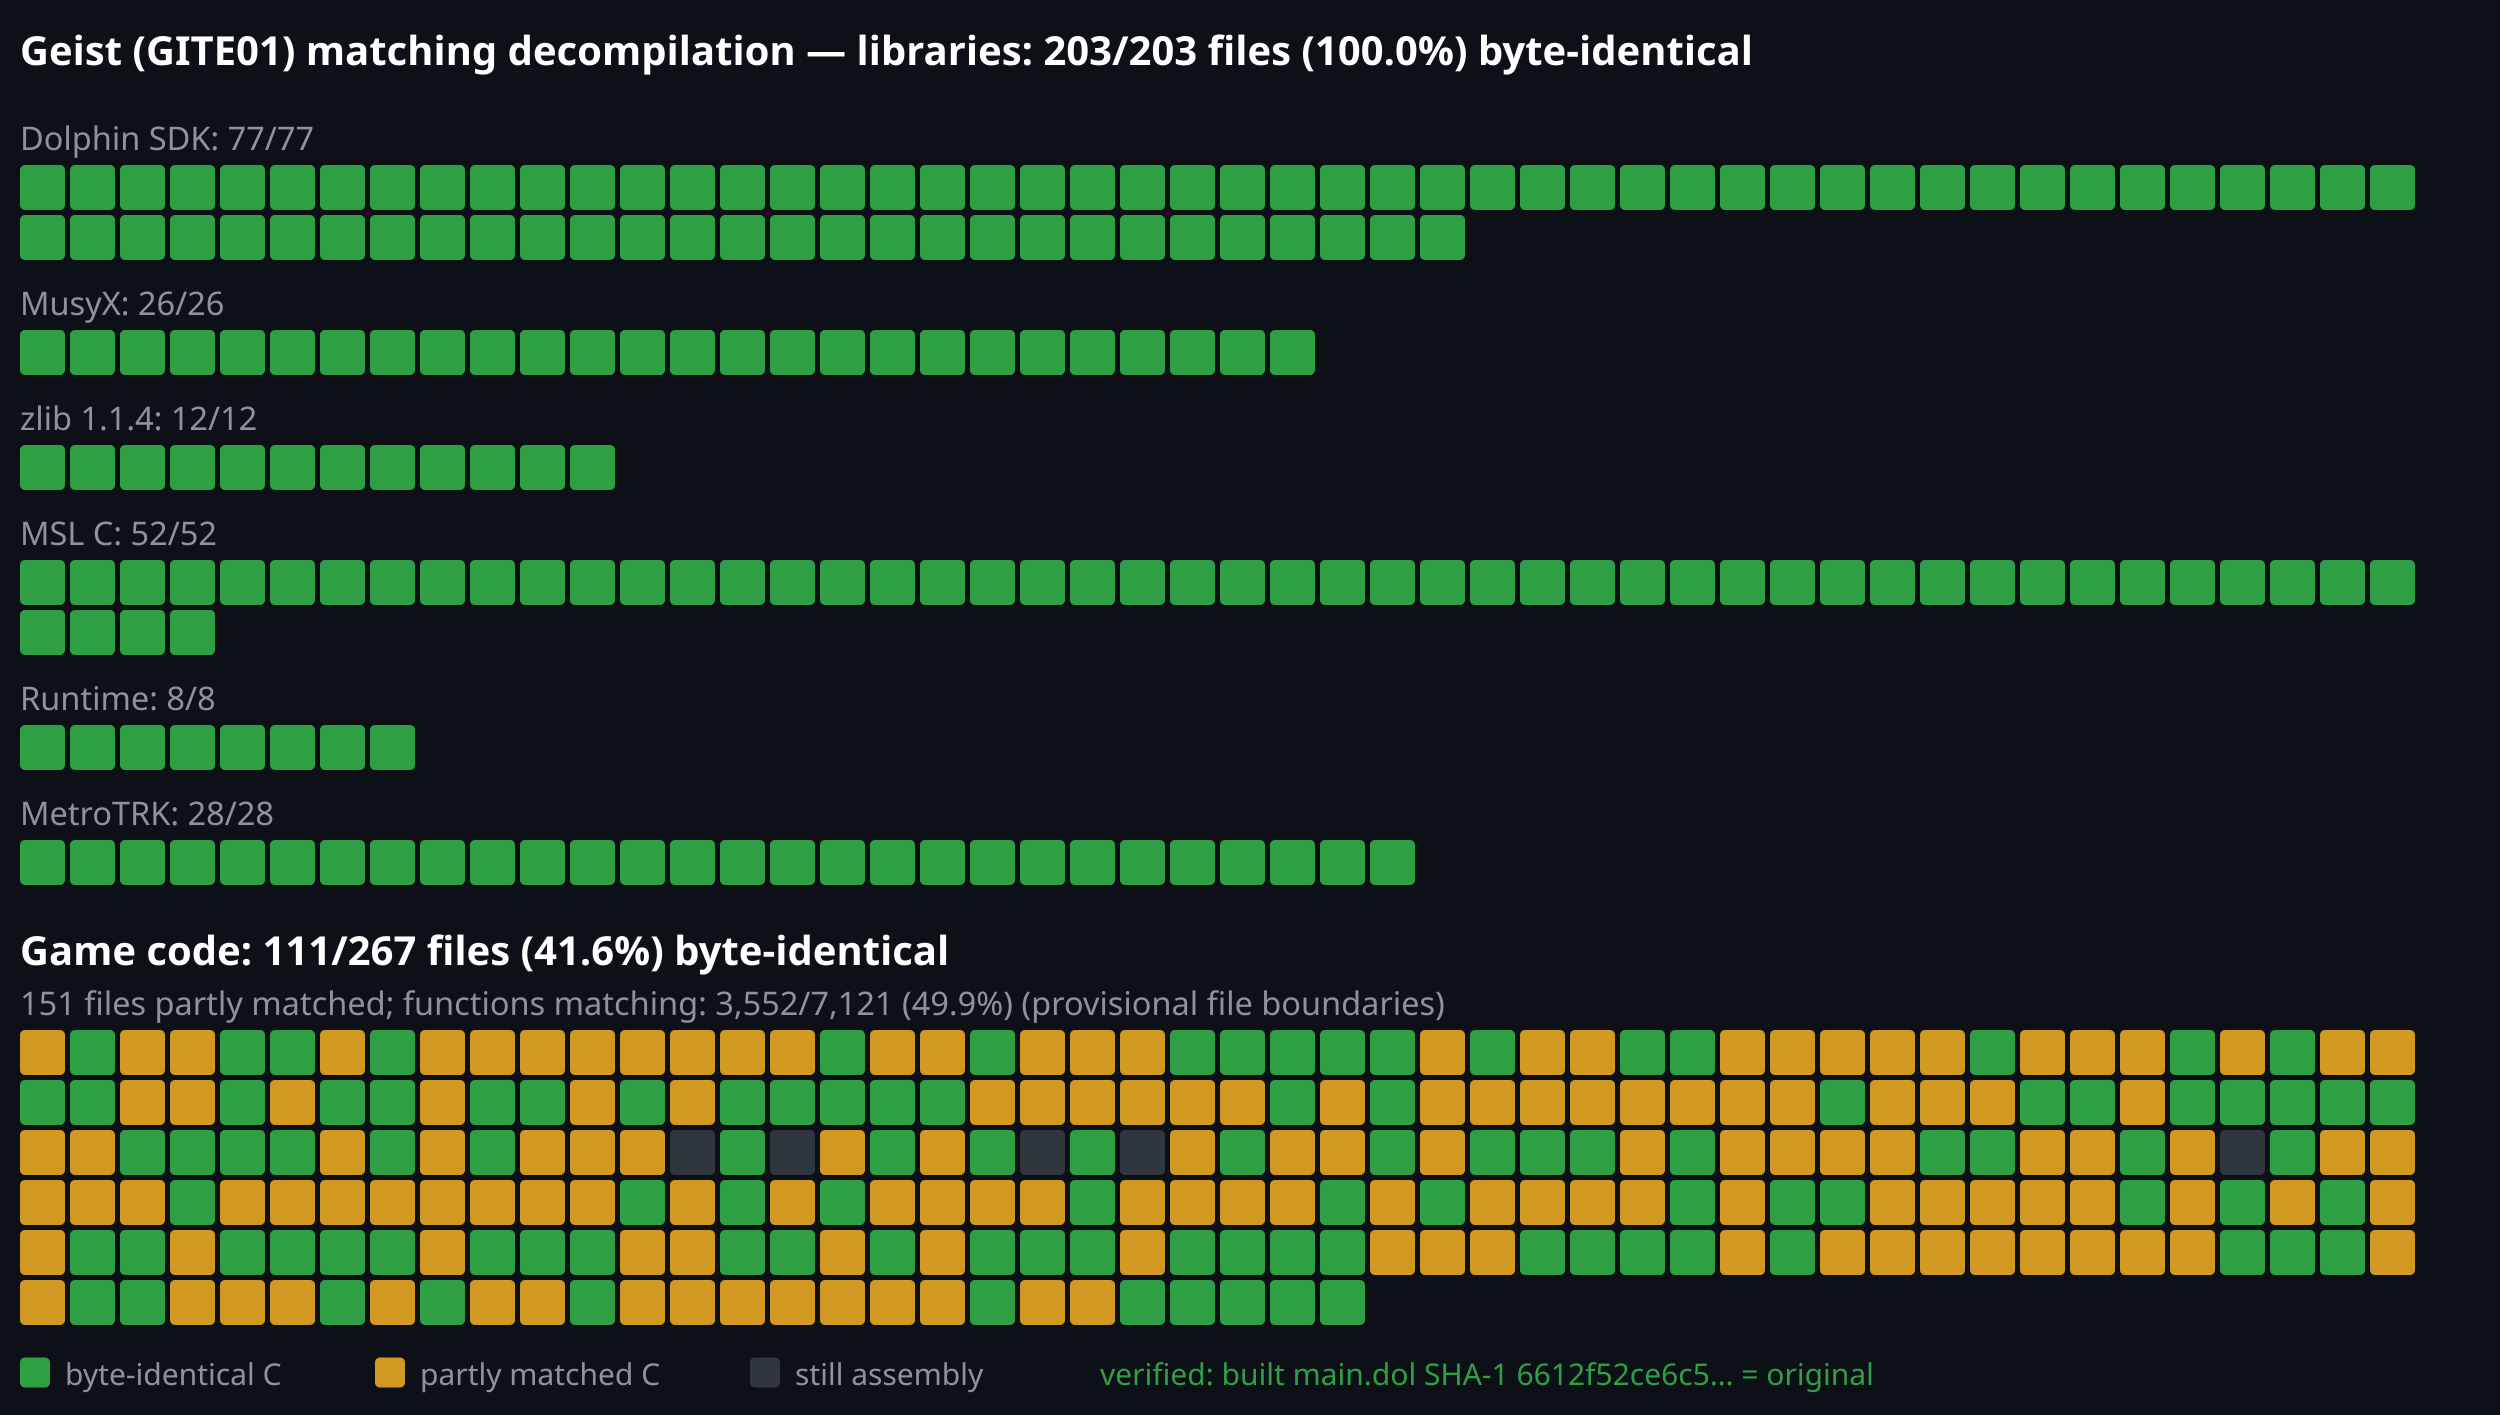
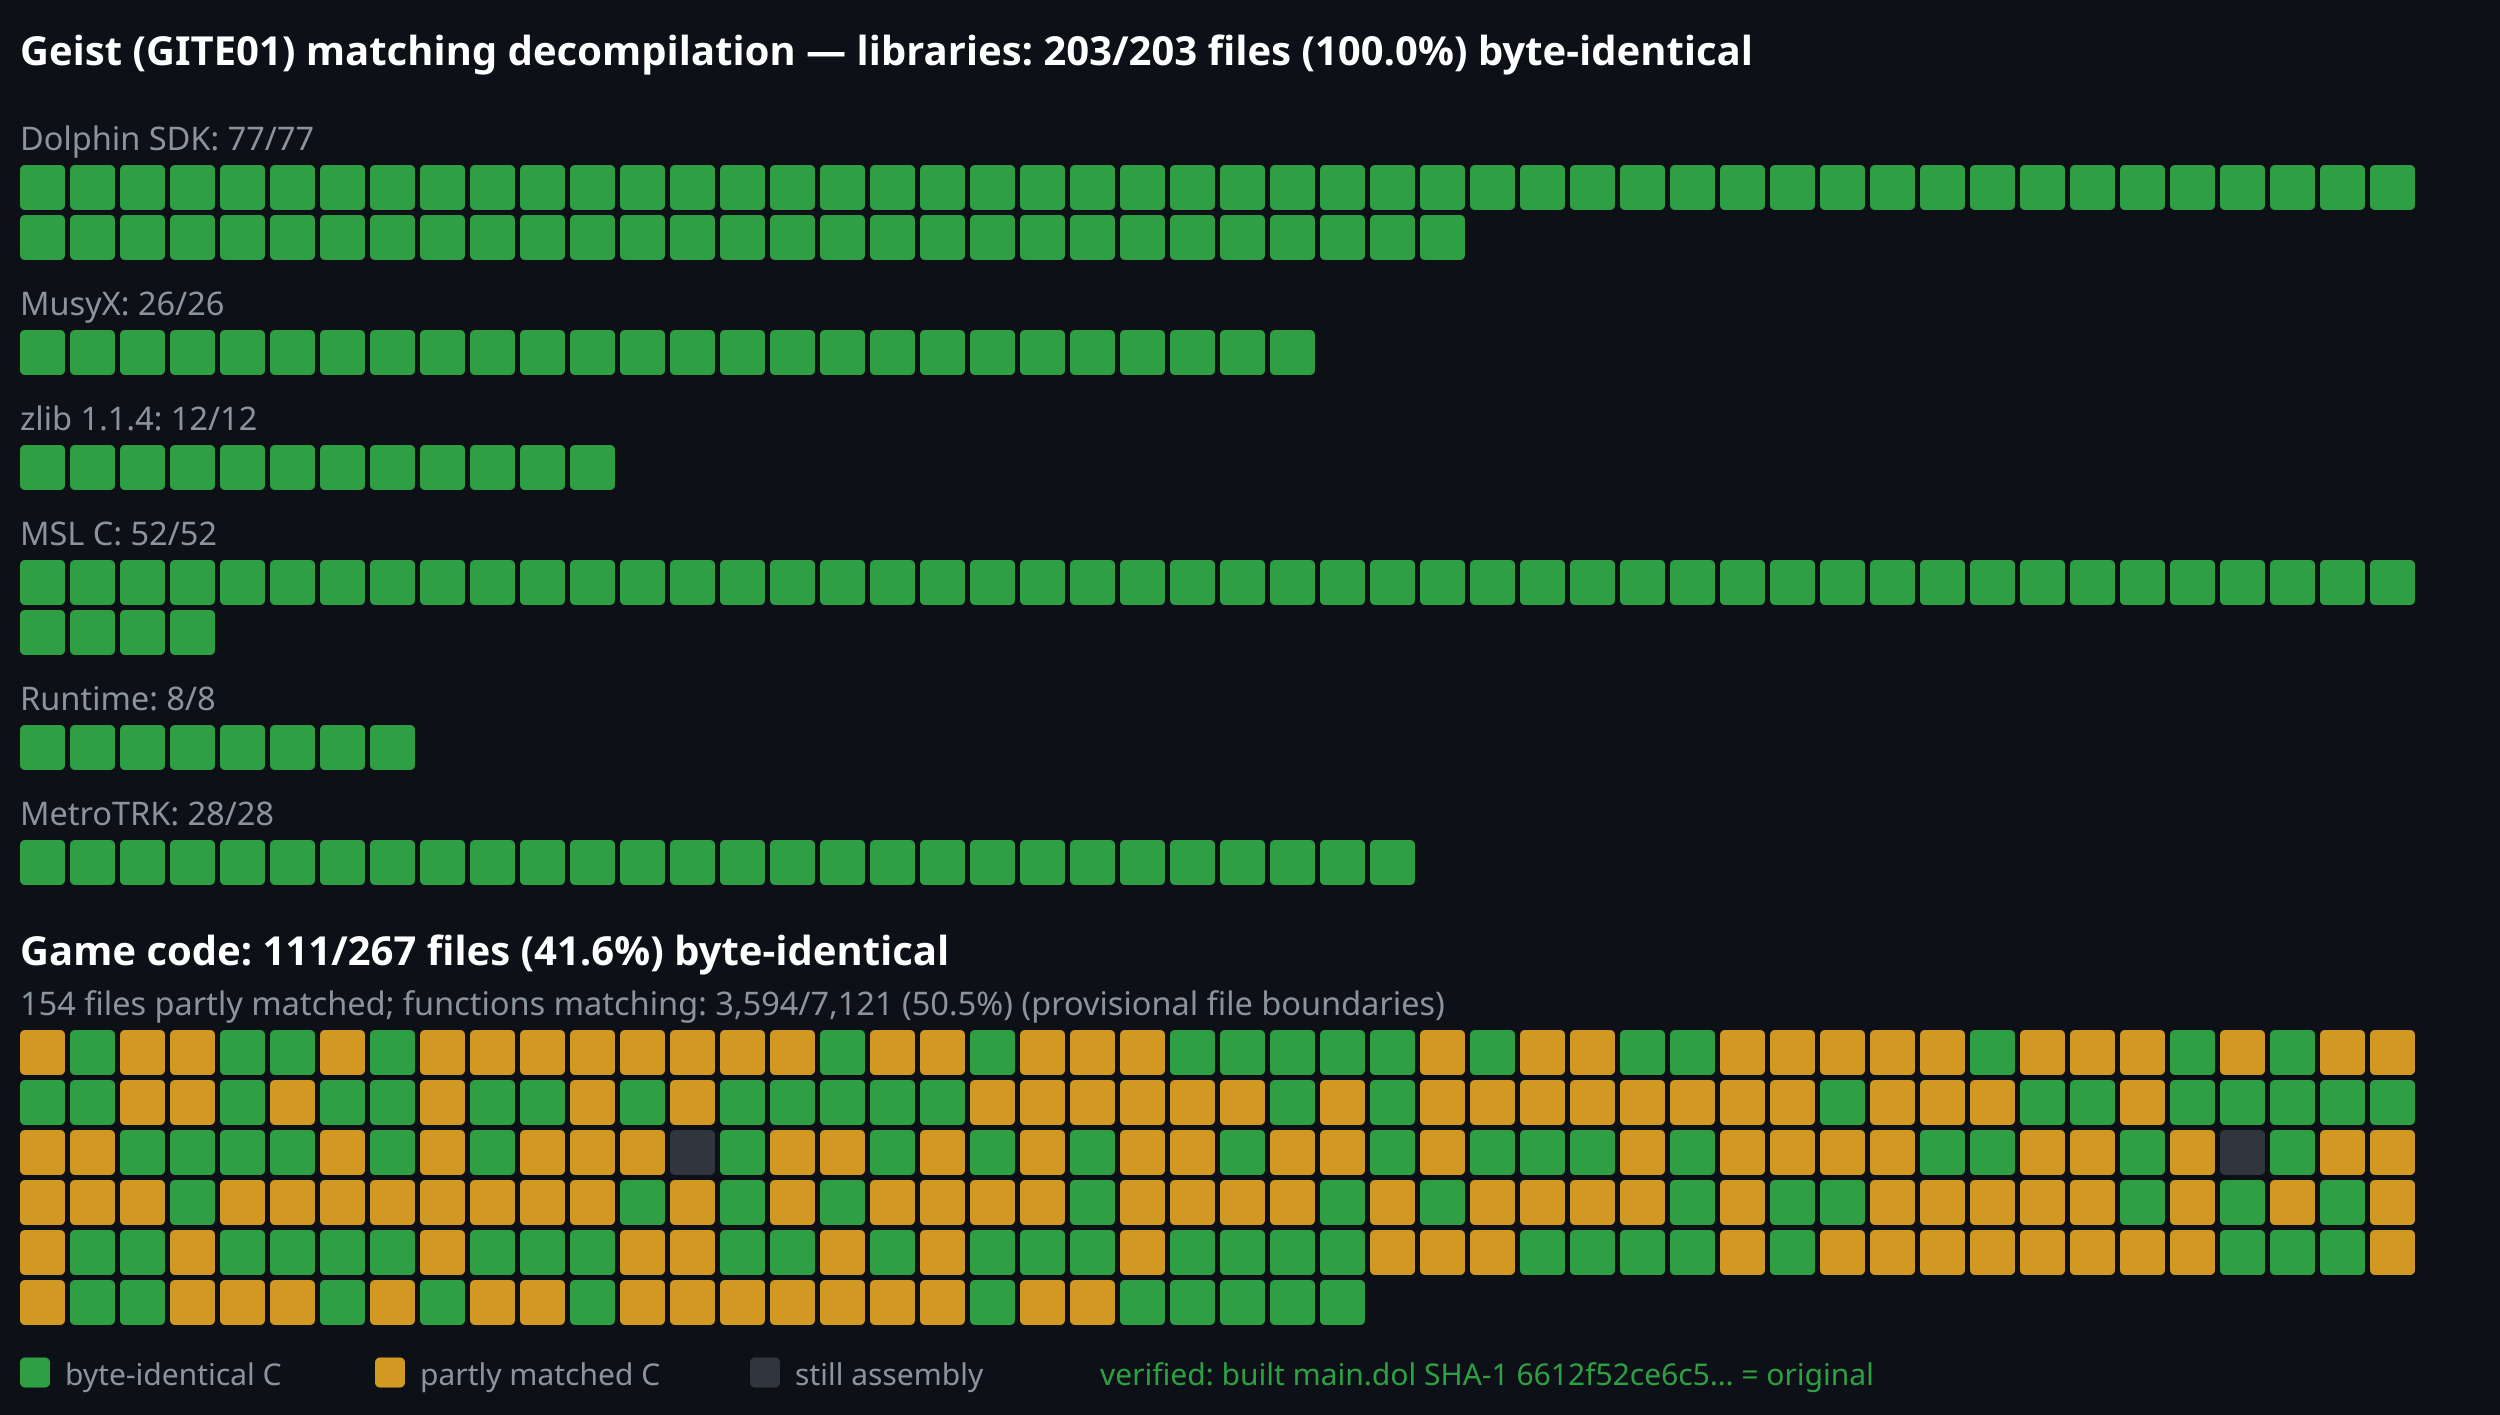
<svg xmlns="http://www.w3.org/2000/svg" viewBox="0 0 1000 566" width="1000" height="566">
  <rect width="1000" height="566" fill="#0d1117" />
  <text x="8" y="26" font-family="sans-serif" font-size="16" font-weight="bold" fill="#ffffff">Geist (GITE01) matching decompilation — libraries: 203/203 files (100.0%) byte-identical</text>
  <text x="8" y="60" font-family="sans-serif" font-size="13" font-weight="normal" fill="#8b949e">Dolphin SDK: 77/77</text>
  <rect x="8" y="66" width="18" height="18" rx="2" fill="#2ea043" />
  <rect x="28" y="66" width="18" height="18" rx="2" fill="#2ea043" />
  <rect x="48" y="66" width="18" height="18" rx="2" fill="#2ea043" />
  <rect x="68" y="66" width="18" height="18" rx="2" fill="#2ea043" />
  <rect x="88" y="66" width="18" height="18" rx="2" fill="#2ea043" />
  <rect x="108" y="66" width="18" height="18" rx="2" fill="#2ea043" />
  <rect x="128" y="66" width="18" height="18" rx="2" fill="#2ea043" />
  <rect x="148" y="66" width="18" height="18" rx="2" fill="#2ea043" />
  <rect x="168" y="66" width="18" height="18" rx="2" fill="#2ea043" />
  <rect x="188" y="66" width="18" height="18" rx="2" fill="#2ea043" />
  <rect x="208" y="66" width="18" height="18" rx="2" fill="#2ea043" />
  <rect x="228" y="66" width="18" height="18" rx="2" fill="#2ea043" />
  <rect x="248" y="66" width="18" height="18" rx="2" fill="#2ea043" />
  <rect x="268" y="66" width="18" height="18" rx="2" fill="#2ea043" />
  <rect x="288" y="66" width="18" height="18" rx="2" fill="#2ea043" />
  <rect x="308" y="66" width="18" height="18" rx="2" fill="#2ea043" />
  <rect x="328" y="66" width="18" height="18" rx="2" fill="#2ea043" />
  <rect x="348" y="66" width="18" height="18" rx="2" fill="#2ea043" />
  <rect x="368" y="66" width="18" height="18" rx="2" fill="#2ea043" />
  <rect x="388" y="66" width="18" height="18" rx="2" fill="#2ea043" />
  <rect x="408" y="66" width="18" height="18" rx="2" fill="#2ea043" />
  <rect x="428" y="66" width="18" height="18" rx="2" fill="#2ea043" />
  <rect x="448" y="66" width="18" height="18" rx="2" fill="#2ea043" />
  <rect x="468" y="66" width="18" height="18" rx="2" fill="#2ea043" />
  <rect x="488" y="66" width="18" height="18" rx="2" fill="#2ea043" />
  <rect x="508" y="66" width="18" height="18" rx="2" fill="#2ea043" />
  <rect x="528" y="66" width="18" height="18" rx="2" fill="#2ea043" />
  <rect x="548" y="66" width="18" height="18" rx="2" fill="#2ea043" />
  <rect x="568" y="66" width="18" height="18" rx="2" fill="#2ea043" />
  <rect x="588" y="66" width="18" height="18" rx="2" fill="#2ea043" />
  <rect x="608" y="66" width="18" height="18" rx="2" fill="#2ea043" />
  <rect x="628" y="66" width="18" height="18" rx="2" fill="#2ea043" />
  <rect x="648" y="66" width="18" height="18" rx="2" fill="#2ea043" />
  <rect x="668" y="66" width="18" height="18" rx="2" fill="#2ea043" />
  <rect x="688" y="66" width="18" height="18" rx="2" fill="#2ea043" />
  <rect x="708" y="66" width="18" height="18" rx="2" fill="#2ea043" />
  <rect x="728" y="66" width="18" height="18" rx="2" fill="#2ea043" />
  <rect x="748" y="66" width="18" height="18" rx="2" fill="#2ea043" />
  <rect x="768" y="66" width="18" height="18" rx="2" fill="#2ea043" />
  <rect x="788" y="66" width="18" height="18" rx="2" fill="#2ea043" />
  <rect x="808" y="66" width="18" height="18" rx="2" fill="#2ea043" />
  <rect x="828" y="66" width="18" height="18" rx="2" fill="#2ea043" />
  <rect x="848" y="66" width="18" height="18" rx="2" fill="#2ea043" />
  <rect x="868" y="66" width="18" height="18" rx="2" fill="#2ea043" />
  <rect x="888" y="66" width="18" height="18" rx="2" fill="#2ea043" />
  <rect x="908" y="66" width="18" height="18" rx="2" fill="#2ea043" />
  <rect x="928" y="66" width="18" height="18" rx="2" fill="#2ea043" />
  <rect x="948" y="66" width="18" height="18" rx="2" fill="#2ea043" />
  <rect x="8" y="86" width="18" height="18" rx="2" fill="#2ea043" />
  <rect x="28" y="86" width="18" height="18" rx="2" fill="#2ea043" />
  <rect x="48" y="86" width="18" height="18" rx="2" fill="#2ea043" />
  <rect x="68" y="86" width="18" height="18" rx="2" fill="#2ea043" />
  <rect x="88" y="86" width="18" height="18" rx="2" fill="#2ea043" />
  <rect x="108" y="86" width="18" height="18" rx="2" fill="#2ea043" />
  <rect x="128" y="86" width="18" height="18" rx="2" fill="#2ea043" />
  <rect x="148" y="86" width="18" height="18" rx="2" fill="#2ea043" />
  <rect x="168" y="86" width="18" height="18" rx="2" fill="#2ea043" />
  <rect x="188" y="86" width="18" height="18" rx="2" fill="#2ea043" />
  <rect x="208" y="86" width="18" height="18" rx="2" fill="#2ea043" />
  <rect x="228" y="86" width="18" height="18" rx="2" fill="#2ea043" />
  <rect x="248" y="86" width="18" height="18" rx="2" fill="#2ea043" />
  <rect x="268" y="86" width="18" height="18" rx="2" fill="#2ea043" />
  <rect x="288" y="86" width="18" height="18" rx="2" fill="#2ea043" />
  <rect x="308" y="86" width="18" height="18" rx="2" fill="#2ea043" />
  <rect x="328" y="86" width="18" height="18" rx="2" fill="#2ea043" />
  <rect x="348" y="86" width="18" height="18" rx="2" fill="#2ea043" />
  <rect x="368" y="86" width="18" height="18" rx="2" fill="#2ea043" />
  <rect x="388" y="86" width="18" height="18" rx="2" fill="#2ea043" />
  <rect x="408" y="86" width="18" height="18" rx="2" fill="#2ea043" />
  <rect x="428" y="86" width="18" height="18" rx="2" fill="#2ea043" />
  <rect x="448" y="86" width="18" height="18" rx="2" fill="#2ea043" />
  <rect x="468" y="86" width="18" height="18" rx="2" fill="#2ea043" />
  <rect x="488" y="86" width="18" height="18" rx="2" fill="#2ea043" />
  <rect x="508" y="86" width="18" height="18" rx="2" fill="#2ea043" />
  <rect x="528" y="86" width="18" height="18" rx="2" fill="#2ea043" />
  <rect x="548" y="86" width="18" height="18" rx="2" fill="#2ea043" />
  <rect x="568" y="86" width="18" height="18" rx="2" fill="#2ea043" />
  <text x="8" y="126" font-family="sans-serif" font-size="13" font-weight="normal" fill="#8b949e">MusyX: 26/26</text>
  <rect x="8" y="132" width="18" height="18" rx="2" fill="#2ea043" />
  <rect x="28" y="132" width="18" height="18" rx="2" fill="#2ea043" />
  <rect x="48" y="132" width="18" height="18" rx="2" fill="#2ea043" />
  <rect x="68" y="132" width="18" height="18" rx="2" fill="#2ea043" />
  <rect x="88" y="132" width="18" height="18" rx="2" fill="#2ea043" />
  <rect x="108" y="132" width="18" height="18" rx="2" fill="#2ea043" />
  <rect x="128" y="132" width="18" height="18" rx="2" fill="#2ea043" />
  <rect x="148" y="132" width="18" height="18" rx="2" fill="#2ea043" />
  <rect x="168" y="132" width="18" height="18" rx="2" fill="#2ea043" />
  <rect x="188" y="132" width="18" height="18" rx="2" fill="#2ea043" />
  <rect x="208" y="132" width="18" height="18" rx="2" fill="#2ea043" />
  <rect x="228" y="132" width="18" height="18" rx="2" fill="#2ea043" />
  <rect x="248" y="132" width="18" height="18" rx="2" fill="#2ea043" />
  <rect x="268" y="132" width="18" height="18" rx="2" fill="#2ea043" />
  <rect x="288" y="132" width="18" height="18" rx="2" fill="#2ea043" />
  <rect x="308" y="132" width="18" height="18" rx="2" fill="#2ea043" />
  <rect x="328" y="132" width="18" height="18" rx="2" fill="#2ea043" />
  <rect x="348" y="132" width="18" height="18" rx="2" fill="#2ea043" />
  <rect x="368" y="132" width="18" height="18" rx="2" fill="#2ea043" />
  <rect x="388" y="132" width="18" height="18" rx="2" fill="#2ea043" />
  <rect x="408" y="132" width="18" height="18" rx="2" fill="#2ea043" />
  <rect x="428" y="132" width="18" height="18" rx="2" fill="#2ea043" />
  <rect x="448" y="132" width="18" height="18" rx="2" fill="#2ea043" />
  <rect x="468" y="132" width="18" height="18" rx="2" fill="#2ea043" />
  <rect x="488" y="132" width="18" height="18" rx="2" fill="#2ea043" />
  <rect x="508" y="132" width="18" height="18" rx="2" fill="#2ea043" />
  <text x="8" y="172" font-family="sans-serif" font-size="13" font-weight="normal" fill="#8b949e">zlib 1.1.4: 12/12</text>
  <rect x="8" y="178" width="18" height="18" rx="2" fill="#2ea043" />
  <rect x="28" y="178" width="18" height="18" rx="2" fill="#2ea043" />
  <rect x="48" y="178" width="18" height="18" rx="2" fill="#2ea043" />
  <rect x="68" y="178" width="18" height="18" rx="2" fill="#2ea043" />
  <rect x="88" y="178" width="18" height="18" rx="2" fill="#2ea043" />
  <rect x="108" y="178" width="18" height="18" rx="2" fill="#2ea043" />
  <rect x="128" y="178" width="18" height="18" rx="2" fill="#2ea043" />
  <rect x="148" y="178" width="18" height="18" rx="2" fill="#2ea043" />
  <rect x="168" y="178" width="18" height="18" rx="2" fill="#2ea043" />
  <rect x="188" y="178" width="18" height="18" rx="2" fill="#2ea043" />
  <rect x="208" y="178" width="18" height="18" rx="2" fill="#2ea043" />
  <rect x="228" y="178" width="18" height="18" rx="2" fill="#2ea043" />
  <text x="8" y="218" font-family="sans-serif" font-size="13" font-weight="normal" fill="#8b949e">MSL C: 52/52</text>
  <rect x="8" y="224" width="18" height="18" rx="2" fill="#2ea043" />
  <rect x="28" y="224" width="18" height="18" rx="2" fill="#2ea043" />
  <rect x="48" y="224" width="18" height="18" rx="2" fill="#2ea043" />
  <rect x="68" y="224" width="18" height="18" rx="2" fill="#2ea043" />
  <rect x="88" y="224" width="18" height="18" rx="2" fill="#2ea043" />
  <rect x="108" y="224" width="18" height="18" rx="2" fill="#2ea043" />
  <rect x="128" y="224" width="18" height="18" rx="2" fill="#2ea043" />
  <rect x="148" y="224" width="18" height="18" rx="2" fill="#2ea043" />
  <rect x="168" y="224" width="18" height="18" rx="2" fill="#2ea043" />
  <rect x="188" y="224" width="18" height="18" rx="2" fill="#2ea043" />
  <rect x="208" y="224" width="18" height="18" rx="2" fill="#2ea043" />
  <rect x="228" y="224" width="18" height="18" rx="2" fill="#2ea043" />
  <rect x="248" y="224" width="18" height="18" rx="2" fill="#2ea043" />
  <rect x="268" y="224" width="18" height="18" rx="2" fill="#2ea043" />
  <rect x="288" y="224" width="18" height="18" rx="2" fill="#2ea043" />
  <rect x="308" y="224" width="18" height="18" rx="2" fill="#2ea043" />
  <rect x="328" y="224" width="18" height="18" rx="2" fill="#2ea043" />
  <rect x="348" y="224" width="18" height="18" rx="2" fill="#2ea043" />
  <rect x="368" y="224" width="18" height="18" rx="2" fill="#2ea043" />
  <rect x="388" y="224" width="18" height="18" rx="2" fill="#2ea043" />
  <rect x="408" y="224" width="18" height="18" rx="2" fill="#2ea043" />
  <rect x="428" y="224" width="18" height="18" rx="2" fill="#2ea043" />
  <rect x="448" y="224" width="18" height="18" rx="2" fill="#2ea043" />
  <rect x="468" y="224" width="18" height="18" rx="2" fill="#2ea043" />
  <rect x="488" y="224" width="18" height="18" rx="2" fill="#2ea043" />
  <rect x="508" y="224" width="18" height="18" rx="2" fill="#2ea043" />
  <rect x="528" y="224" width="18" height="18" rx="2" fill="#2ea043" />
  <rect x="548" y="224" width="18" height="18" rx="2" fill="#2ea043" />
  <rect x="568" y="224" width="18" height="18" rx="2" fill="#2ea043" />
  <rect x="588" y="224" width="18" height="18" rx="2" fill="#2ea043" />
  <rect x="608" y="224" width="18" height="18" rx="2" fill="#2ea043" />
  <rect x="628" y="224" width="18" height="18" rx="2" fill="#2ea043" />
  <rect x="648" y="224" width="18" height="18" rx="2" fill="#2ea043" />
  <rect x="668" y="224" width="18" height="18" rx="2" fill="#2ea043" />
  <rect x="688" y="224" width="18" height="18" rx="2" fill="#2ea043" />
  <rect x="708" y="224" width="18" height="18" rx="2" fill="#2ea043" />
  <rect x="728" y="224" width="18" height="18" rx="2" fill="#2ea043" />
  <rect x="748" y="224" width="18" height="18" rx="2" fill="#2ea043" />
  <rect x="768" y="224" width="18" height="18" rx="2" fill="#2ea043" />
  <rect x="788" y="224" width="18" height="18" rx="2" fill="#2ea043" />
  <rect x="808" y="224" width="18" height="18" rx="2" fill="#2ea043" />
  <rect x="828" y="224" width="18" height="18" rx="2" fill="#2ea043" />
  <rect x="848" y="224" width="18" height="18" rx="2" fill="#2ea043" />
  <rect x="868" y="224" width="18" height="18" rx="2" fill="#2ea043" />
  <rect x="888" y="224" width="18" height="18" rx="2" fill="#2ea043" />
  <rect x="908" y="224" width="18" height="18" rx="2" fill="#2ea043" />
  <rect x="928" y="224" width="18" height="18" rx="2" fill="#2ea043" />
  <rect x="948" y="224" width="18" height="18" rx="2" fill="#2ea043" />
  <rect x="8" y="244" width="18" height="18" rx="2" fill="#2ea043" />
  <rect x="28" y="244" width="18" height="18" rx="2" fill="#2ea043" />
  <rect x="48" y="244" width="18" height="18" rx="2" fill="#2ea043" />
  <rect x="68" y="244" width="18" height="18" rx="2" fill="#2ea043" />
  <text x="8" y="284" font-family="sans-serif" font-size="13" font-weight="normal" fill="#8b949e">Runtime: 8/8</text>
  <rect x="8" y="290" width="18" height="18" rx="2" fill="#2ea043" />
  <rect x="28" y="290" width="18" height="18" rx="2" fill="#2ea043" />
  <rect x="48" y="290" width="18" height="18" rx="2" fill="#2ea043" />
  <rect x="68" y="290" width="18" height="18" rx="2" fill="#2ea043" />
  <rect x="88" y="290" width="18" height="18" rx="2" fill="#2ea043" />
  <rect x="108" y="290" width="18" height="18" rx="2" fill="#2ea043" />
  <rect x="128" y="290" width="18" height="18" rx="2" fill="#2ea043" />
  <rect x="148" y="290" width="18" height="18" rx="2" fill="#2ea043" />
  <text x="8" y="330" font-family="sans-serif" font-size="13" font-weight="normal" fill="#8b949e">MetroTRK: 28/28</text>
  <rect x="8" y="336" width="18" height="18" rx="2" fill="#2ea043" />
  <rect x="28" y="336" width="18" height="18" rx="2" fill="#2ea043" />
  <rect x="48" y="336" width="18" height="18" rx="2" fill="#2ea043" />
  <rect x="68" y="336" width="18" height="18" rx="2" fill="#2ea043" />
  <rect x="88" y="336" width="18" height="18" rx="2" fill="#2ea043" />
  <rect x="108" y="336" width="18" height="18" rx="2" fill="#2ea043" />
  <rect x="128" y="336" width="18" height="18" rx="2" fill="#2ea043" />
  <rect x="148" y="336" width="18" height="18" rx="2" fill="#2ea043" />
  <rect x="168" y="336" width="18" height="18" rx="2" fill="#2ea043" />
  <rect x="188" y="336" width="18" height="18" rx="2" fill="#2ea043" />
  <rect x="208" y="336" width="18" height="18" rx="2" fill="#2ea043" />
  <rect x="228" y="336" width="18" height="18" rx="2" fill="#2ea043" />
  <rect x="248" y="336" width="18" height="18" rx="2" fill="#2ea043" />
  <rect x="268" y="336" width="18" height="18" rx="2" fill="#2ea043" />
  <rect x="288" y="336" width="18" height="18" rx="2" fill="#2ea043" />
  <rect x="308" y="336" width="18" height="18" rx="2" fill="#2ea043" />
  <rect x="328" y="336" width="18" height="18" rx="2" fill="#2ea043" />
  <rect x="348" y="336" width="18" height="18" rx="2" fill="#2ea043" />
  <rect x="368" y="336" width="18" height="18" rx="2" fill="#2ea043" />
  <rect x="388" y="336" width="18" height="18" rx="2" fill="#2ea043" />
  <rect x="408" y="336" width="18" height="18" rx="2" fill="#2ea043" />
  <rect x="428" y="336" width="18" height="18" rx="2" fill="#2ea043" />
  <rect x="448" y="336" width="18" height="18" rx="2" fill="#2ea043" />
  <rect x="468" y="336" width="18" height="18" rx="2" fill="#2ea043" />
  <rect x="488" y="336" width="18" height="18" rx="2" fill="#2ea043" />
  <rect x="508" y="336" width="18" height="18" rx="2" fill="#2ea043" />
  <rect x="528" y="336" width="18" height="18" rx="2" fill="#2ea043" />
  <rect x="548" y="336" width="18" height="18" rx="2" fill="#2ea043" />
  <text x="8" y="386" font-family="sans-serif" font-size="16" font-weight="bold" fill="#ffffff">Game code: 111/267 files (41.6%) byte-identical</text>
-   <text x="8" y="406" font-family="sans-serif" font-size="13" font-weight="normal" fill="#8b949e">151 files partly matched; functions matching: 3,552/7,121 (49.9%) (provisional file boundaries)</text>
+   <text x="8" y="406" font-family="sans-serif" font-size="13" font-weight="normal" fill="#8b949e">154 files partly matched; functions matching: 3,594/7,121 (50.5%) (provisional file boundaries)</text>
  <rect x="8" y="412" width="18" height="18" rx="2" fill="#d29922" />
  <rect x="28" y="412" width="18" height="18" rx="2" fill="#2ea043" />
  <rect x="48" y="412" width="18" height="18" rx="2" fill="#d29922" />
  <rect x="68" y="412" width="18" height="18" rx="2" fill="#d29922" />
  <rect x="88" y="412" width="18" height="18" rx="2" fill="#2ea043" />
  <rect x="108" y="412" width="18" height="18" rx="2" fill="#2ea043" />
  <rect x="128" y="412" width="18" height="18" rx="2" fill="#d29922" />
  <rect x="148" y="412" width="18" height="18" rx="2" fill="#2ea043" />
  <rect x="168" y="412" width="18" height="18" rx="2" fill="#d29922" />
  <rect x="188" y="412" width="18" height="18" rx="2" fill="#d29922" />
  <rect x="208" y="412" width="18" height="18" rx="2" fill="#d29922" />
  <rect x="228" y="412" width="18" height="18" rx="2" fill="#d29922" />
  <rect x="248" y="412" width="18" height="18" rx="2" fill="#d29922" />
  <rect x="268" y="412" width="18" height="18" rx="2" fill="#d29922" />
  <rect x="288" y="412" width="18" height="18" rx="2" fill="#d29922" />
  <rect x="308" y="412" width="18" height="18" rx="2" fill="#d29922" />
  <rect x="328" y="412" width="18" height="18" rx="2" fill="#2ea043" />
  <rect x="348" y="412" width="18" height="18" rx="2" fill="#d29922" />
  <rect x="368" y="412" width="18" height="18" rx="2" fill="#d29922" />
  <rect x="388" y="412" width="18" height="18" rx="2" fill="#2ea043" />
  <rect x="408" y="412" width="18" height="18" rx="2" fill="#d29922" />
  <rect x="428" y="412" width="18" height="18" rx="2" fill="#d29922" />
  <rect x="448" y="412" width="18" height="18" rx="2" fill="#d29922" />
  <rect x="468" y="412" width="18" height="18" rx="2" fill="#2ea043" />
  <rect x="488" y="412" width="18" height="18" rx="2" fill="#2ea043" />
  <rect x="508" y="412" width="18" height="18" rx="2" fill="#2ea043" />
  <rect x="528" y="412" width="18" height="18" rx="2" fill="#2ea043" />
  <rect x="548" y="412" width="18" height="18" rx="2" fill="#2ea043" />
  <rect x="568" y="412" width="18" height="18" rx="2" fill="#d29922" />
  <rect x="588" y="412" width="18" height="18" rx="2" fill="#2ea043" />
  <rect x="608" y="412" width="18" height="18" rx="2" fill="#d29922" />
  <rect x="628" y="412" width="18" height="18" rx="2" fill="#d29922" />
  <rect x="648" y="412" width="18" height="18" rx="2" fill="#2ea043" />
  <rect x="668" y="412" width="18" height="18" rx="2" fill="#2ea043" />
  <rect x="688" y="412" width="18" height="18" rx="2" fill="#d29922" />
  <rect x="708" y="412" width="18" height="18" rx="2" fill="#d29922" />
  <rect x="728" y="412" width="18" height="18" rx="2" fill="#d29922" />
  <rect x="748" y="412" width="18" height="18" rx="2" fill="#d29922" />
  <rect x="768" y="412" width="18" height="18" rx="2" fill="#d29922" />
  <rect x="788" y="412" width="18" height="18" rx="2" fill="#2ea043" />
  <rect x="808" y="412" width="18" height="18" rx="2" fill="#d29922" />
  <rect x="828" y="412" width="18" height="18" rx="2" fill="#d29922" />
  <rect x="848" y="412" width="18" height="18" rx="2" fill="#d29922" />
  <rect x="868" y="412" width="18" height="18" rx="2" fill="#2ea043" />
  <rect x="888" y="412" width="18" height="18" rx="2" fill="#d29922" />
  <rect x="908" y="412" width="18" height="18" rx="2" fill="#2ea043" />
  <rect x="928" y="412" width="18" height="18" rx="2" fill="#d29922" />
  <rect x="948" y="412" width="18" height="18" rx="2" fill="#d29922" />
  <rect x="8" y="432" width="18" height="18" rx="2" fill="#2ea043" />
  <rect x="28" y="432" width="18" height="18" rx="2" fill="#2ea043" />
  <rect x="48" y="432" width="18" height="18" rx="2" fill="#d29922" />
  <rect x="68" y="432" width="18" height="18" rx="2" fill="#d29922" />
  <rect x="88" y="432" width="18" height="18" rx="2" fill="#2ea043" />
  <rect x="108" y="432" width="18" height="18" rx="2" fill="#d29922" />
  <rect x="128" y="432" width="18" height="18" rx="2" fill="#2ea043" />
  <rect x="148" y="432" width="18" height="18" rx="2" fill="#2ea043" />
  <rect x="168" y="432" width="18" height="18" rx="2" fill="#d29922" />
  <rect x="188" y="432" width="18" height="18" rx="2" fill="#2ea043" />
  <rect x="208" y="432" width="18" height="18" rx="2" fill="#2ea043" />
  <rect x="228" y="432" width="18" height="18" rx="2" fill="#d29922" />
  <rect x="248" y="432" width="18" height="18" rx="2" fill="#2ea043" />
  <rect x="268" y="432" width="18" height="18" rx="2" fill="#d29922" />
  <rect x="288" y="432" width="18" height="18" rx="2" fill="#2ea043" />
  <rect x="308" y="432" width="18" height="18" rx="2" fill="#2ea043" />
  <rect x="328" y="432" width="18" height="18" rx="2" fill="#2ea043" />
  <rect x="348" y="432" width="18" height="18" rx="2" fill="#2ea043" />
  <rect x="368" y="432" width="18" height="18" rx="2" fill="#2ea043" />
  <rect x="388" y="432" width="18" height="18" rx="2" fill="#d29922" />
  <rect x="408" y="432" width="18" height="18" rx="2" fill="#d29922" />
  <rect x="428" y="432" width="18" height="18" rx="2" fill="#d29922" />
  <rect x="448" y="432" width="18" height="18" rx="2" fill="#d29922" />
  <rect x="468" y="432" width="18" height="18" rx="2" fill="#d29922" />
  <rect x="488" y="432" width="18" height="18" rx="2" fill="#d29922" />
  <rect x="508" y="432" width="18" height="18" rx="2" fill="#2ea043" />
  <rect x="528" y="432" width="18" height="18" rx="2" fill="#d29922" />
  <rect x="548" y="432" width="18" height="18" rx="2" fill="#2ea043" />
  <rect x="568" y="432" width="18" height="18" rx="2" fill="#d29922" />
  <rect x="588" y="432" width="18" height="18" rx="2" fill="#d29922" />
  <rect x="608" y="432" width="18" height="18" rx="2" fill="#d29922" />
  <rect x="628" y="432" width="18" height="18" rx="2" fill="#d29922" />
  <rect x="648" y="432" width="18" height="18" rx="2" fill="#d29922" />
  <rect x="668" y="432" width="18" height="18" rx="2" fill="#d29922" />
  <rect x="688" y="432" width="18" height="18" rx="2" fill="#d29922" />
  <rect x="708" y="432" width="18" height="18" rx="2" fill="#d29922" />
  <rect x="728" y="432" width="18" height="18" rx="2" fill="#2ea043" />
  <rect x="748" y="432" width="18" height="18" rx="2" fill="#d29922" />
  <rect x="768" y="432" width="18" height="18" rx="2" fill="#d29922" />
  <rect x="788" y="432" width="18" height="18" rx="2" fill="#d29922" />
  <rect x="808" y="432" width="18" height="18" rx="2" fill="#2ea043" />
  <rect x="828" y="432" width="18" height="18" rx="2" fill="#2ea043" />
  <rect x="848" y="432" width="18" height="18" rx="2" fill="#d29922" />
  <rect x="868" y="432" width="18" height="18" rx="2" fill="#2ea043" />
  <rect x="888" y="432" width="18" height="18" rx="2" fill="#2ea043" />
  <rect x="908" y="432" width="18" height="18" rx="2" fill="#2ea043" />
  <rect x="928" y="432" width="18" height="18" rx="2" fill="#2ea043" />
  <rect x="948" y="432" width="18" height="18" rx="2" fill="#2ea043" />
  <rect x="8" y="452" width="18" height="18" rx="2" fill="#d29922" />
  <rect x="28" y="452" width="18" height="18" rx="2" fill="#d29922" />
  <rect x="48" y="452" width="18" height="18" rx="2" fill="#2ea043" />
  <rect x="68" y="452" width="18" height="18" rx="2" fill="#2ea043" />
  <rect x="88" y="452" width="18" height="18" rx="2" fill="#2ea043" />
  <rect x="108" y="452" width="18" height="18" rx="2" fill="#2ea043" />
  <rect x="128" y="452" width="18" height="18" rx="2" fill="#d29922" />
  <rect x="148" y="452" width="18" height="18" rx="2" fill="#2ea043" />
  <rect x="168" y="452" width="18" height="18" rx="2" fill="#d29922" />
  <rect x="188" y="452" width="18" height="18" rx="2" fill="#2ea043" />
  <rect x="208" y="452" width="18" height="18" rx="2" fill="#d29922" />
  <rect x="228" y="452" width="18" height="18" rx="2" fill="#d29922" />
  <rect x="248" y="452" width="18" height="18" rx="2" fill="#d29922" />
  <rect x="268" y="452" width="18" height="18" rx="2" fill="#30363d" />
  <rect x="288" y="452" width="18" height="18" rx="2" fill="#2ea043" />
-   <rect x="308" y="452" width="18" height="18" rx="2" fill="#30363d" />
+   <rect x="308" y="452" width="18" height="18" rx="2" fill="#d29922" />
  <rect x="328" y="452" width="18" height="18" rx="2" fill="#d29922" />
  <rect x="348" y="452" width="18" height="18" rx="2" fill="#2ea043" />
  <rect x="368" y="452" width="18" height="18" rx="2" fill="#d29922" />
  <rect x="388" y="452" width="18" height="18" rx="2" fill="#2ea043" />
-   <rect x="408" y="452" width="18" height="18" rx="2" fill="#30363d" />
+   <rect x="408" y="452" width="18" height="18" rx="2" fill="#d29922" />
  <rect x="428" y="452" width="18" height="18" rx="2" fill="#2ea043" />
-   <rect x="448" y="452" width="18" height="18" rx="2" fill="#30363d" />
+   <rect x="448" y="452" width="18" height="18" rx="2" fill="#d29922" />
  <rect x="468" y="452" width="18" height="18" rx="2" fill="#d29922" />
  <rect x="488" y="452" width="18" height="18" rx="2" fill="#2ea043" />
  <rect x="508" y="452" width="18" height="18" rx="2" fill="#d29922" />
  <rect x="528" y="452" width="18" height="18" rx="2" fill="#d29922" />
  <rect x="548" y="452" width="18" height="18" rx="2" fill="#2ea043" />
  <rect x="568" y="452" width="18" height="18" rx="2" fill="#d29922" />
  <rect x="588" y="452" width="18" height="18" rx="2" fill="#2ea043" />
  <rect x="608" y="452" width="18" height="18" rx="2" fill="#2ea043" />
  <rect x="628" y="452" width="18" height="18" rx="2" fill="#2ea043" />
  <rect x="648" y="452" width="18" height="18" rx="2" fill="#d29922" />
  <rect x="668" y="452" width="18" height="18" rx="2" fill="#2ea043" />
  <rect x="688" y="452" width="18" height="18" rx="2" fill="#d29922" />
  <rect x="708" y="452" width="18" height="18" rx="2" fill="#d29922" />
  <rect x="728" y="452" width="18" height="18" rx="2" fill="#d29922" />
  <rect x="748" y="452" width="18" height="18" rx="2" fill="#d29922" />
  <rect x="768" y="452" width="18" height="18" rx="2" fill="#2ea043" />
  <rect x="788" y="452" width="18" height="18" rx="2" fill="#2ea043" />
  <rect x="808" y="452" width="18" height="18" rx="2" fill="#d29922" />
  <rect x="828" y="452" width="18" height="18" rx="2" fill="#d29922" />
  <rect x="848" y="452" width="18" height="18" rx="2" fill="#2ea043" />
  <rect x="868" y="452" width="18" height="18" rx="2" fill="#d29922" />
  <rect x="888" y="452" width="18" height="18" rx="2" fill="#30363d" />
  <rect x="908" y="452" width="18" height="18" rx="2" fill="#2ea043" />
  <rect x="928" y="452" width="18" height="18" rx="2" fill="#d29922" />
  <rect x="948" y="452" width="18" height="18" rx="2" fill="#d29922" />
  <rect x="8" y="472" width="18" height="18" rx="2" fill="#d29922" />
  <rect x="28" y="472" width="18" height="18" rx="2" fill="#d29922" />
  <rect x="48" y="472" width="18" height="18" rx="2" fill="#d29922" />
  <rect x="68" y="472" width="18" height="18" rx="2" fill="#2ea043" />
  <rect x="88" y="472" width="18" height="18" rx="2" fill="#d29922" />
  <rect x="108" y="472" width="18" height="18" rx="2" fill="#d29922" />
  <rect x="128" y="472" width="18" height="18" rx="2" fill="#d29922" />
  <rect x="148" y="472" width="18" height="18" rx="2" fill="#d29922" />
  <rect x="168" y="472" width="18" height="18" rx="2" fill="#d29922" />
  <rect x="188" y="472" width="18" height="18" rx="2" fill="#d29922" />
  <rect x="208" y="472" width="18" height="18" rx="2" fill="#d29922" />
  <rect x="228" y="472" width="18" height="18" rx="2" fill="#d29922" />
  <rect x="248" y="472" width="18" height="18" rx="2" fill="#2ea043" />
  <rect x="268" y="472" width="18" height="18" rx="2" fill="#d29922" />
  <rect x="288" y="472" width="18" height="18" rx="2" fill="#2ea043" />
  <rect x="308" y="472" width="18" height="18" rx="2" fill="#d29922" />
  <rect x="328" y="472" width="18" height="18" rx="2" fill="#2ea043" />
  <rect x="348" y="472" width="18" height="18" rx="2" fill="#d29922" />
  <rect x="368" y="472" width="18" height="18" rx="2" fill="#d29922" />
  <rect x="388" y="472" width="18" height="18" rx="2" fill="#d29922" />
  <rect x="408" y="472" width="18" height="18" rx="2" fill="#d29922" />
  <rect x="428" y="472" width="18" height="18" rx="2" fill="#2ea043" />
  <rect x="448" y="472" width="18" height="18" rx="2" fill="#d29922" />
  <rect x="468" y="472" width="18" height="18" rx="2" fill="#d29922" />
  <rect x="488" y="472" width="18" height="18" rx="2" fill="#d29922" />
  <rect x="508" y="472" width="18" height="18" rx="2" fill="#d29922" />
  <rect x="528" y="472" width="18" height="18" rx="2" fill="#2ea043" />
  <rect x="548" y="472" width="18" height="18" rx="2" fill="#d29922" />
  <rect x="568" y="472" width="18" height="18" rx="2" fill="#2ea043" />
  <rect x="588" y="472" width="18" height="18" rx="2" fill="#d29922" />
  <rect x="608" y="472" width="18" height="18" rx="2" fill="#d29922" />
  <rect x="628" y="472" width="18" height="18" rx="2" fill="#d29922" />
  <rect x="648" y="472" width="18" height="18" rx="2" fill="#d29922" />
  <rect x="668" y="472" width="18" height="18" rx="2" fill="#2ea043" />
  <rect x="688" y="472" width="18" height="18" rx="2" fill="#d29922" />
  <rect x="708" y="472" width="18" height="18" rx="2" fill="#2ea043" />
  <rect x="728" y="472" width="18" height="18" rx="2" fill="#2ea043" />
  <rect x="748" y="472" width="18" height="18" rx="2" fill="#d29922" />
  <rect x="768" y="472" width="18" height="18" rx="2" fill="#d29922" />
  <rect x="788" y="472" width="18" height="18" rx="2" fill="#d29922" />
  <rect x="808" y="472" width="18" height="18" rx="2" fill="#d29922" />
  <rect x="828" y="472" width="18" height="18" rx="2" fill="#d29922" />
  <rect x="848" y="472" width="18" height="18" rx="2" fill="#2ea043" />
  <rect x="868" y="472" width="18" height="18" rx="2" fill="#d29922" />
  <rect x="888" y="472" width="18" height="18" rx="2" fill="#2ea043" />
  <rect x="908" y="472" width="18" height="18" rx="2" fill="#d29922" />
  <rect x="928" y="472" width="18" height="18" rx="2" fill="#2ea043" />
  <rect x="948" y="472" width="18" height="18" rx="2" fill="#d29922" />
  <rect x="8" y="492" width="18" height="18" rx="2" fill="#d29922" />
  <rect x="28" y="492" width="18" height="18" rx="2" fill="#2ea043" />
  <rect x="48" y="492" width="18" height="18" rx="2" fill="#2ea043" />
  <rect x="68" y="492" width="18" height="18" rx="2" fill="#d29922" />
  <rect x="88" y="492" width="18" height="18" rx="2" fill="#2ea043" />
  <rect x="108" y="492" width="18" height="18" rx="2" fill="#2ea043" />
  <rect x="128" y="492" width="18" height="18" rx="2" fill="#2ea043" />
  <rect x="148" y="492" width="18" height="18" rx="2" fill="#2ea043" />
  <rect x="168" y="492" width="18" height="18" rx="2" fill="#d29922" />
  <rect x="188" y="492" width="18" height="18" rx="2" fill="#2ea043" />
  <rect x="208" y="492" width="18" height="18" rx="2" fill="#2ea043" />
  <rect x="228" y="492" width="18" height="18" rx="2" fill="#2ea043" />
  <rect x="248" y="492" width="18" height="18" rx="2" fill="#d29922" />
  <rect x="268" y="492" width="18" height="18" rx="2" fill="#d29922" />
  <rect x="288" y="492" width="18" height="18" rx="2" fill="#2ea043" />
  <rect x="308" y="492" width="18" height="18" rx="2" fill="#2ea043" />
  <rect x="328" y="492" width="18" height="18" rx="2" fill="#d29922" />
  <rect x="348" y="492" width="18" height="18" rx="2" fill="#2ea043" />
  <rect x="368" y="492" width="18" height="18" rx="2" fill="#d29922" />
  <rect x="388" y="492" width="18" height="18" rx="2" fill="#2ea043" />
  <rect x="408" y="492" width="18" height="18" rx="2" fill="#2ea043" />
  <rect x="428" y="492" width="18" height="18" rx="2" fill="#2ea043" />
  <rect x="448" y="492" width="18" height="18" rx="2" fill="#d29922" />
  <rect x="468" y="492" width="18" height="18" rx="2" fill="#2ea043" />
  <rect x="488" y="492" width="18" height="18" rx="2" fill="#2ea043" />
  <rect x="508" y="492" width="18" height="18" rx="2" fill="#2ea043" />
  <rect x="528" y="492" width="18" height="18" rx="2" fill="#2ea043" />
  <rect x="548" y="492" width="18" height="18" rx="2" fill="#d29922" />
  <rect x="568" y="492" width="18" height="18" rx="2" fill="#d29922" />
  <rect x="588" y="492" width="18" height="18" rx="2" fill="#d29922" />
  <rect x="608" y="492" width="18" height="18" rx="2" fill="#2ea043" />
  <rect x="628" y="492" width="18" height="18" rx="2" fill="#2ea043" />
  <rect x="648" y="492" width="18" height="18" rx="2" fill="#2ea043" />
  <rect x="668" y="492" width="18" height="18" rx="2" fill="#2ea043" />
  <rect x="688" y="492" width="18" height="18" rx="2" fill="#d29922" />
  <rect x="708" y="492" width="18" height="18" rx="2" fill="#2ea043" />
  <rect x="728" y="492" width="18" height="18" rx="2" fill="#d29922" />
  <rect x="748" y="492" width="18" height="18" rx="2" fill="#d29922" />
  <rect x="768" y="492" width="18" height="18" rx="2" fill="#d29922" />
  <rect x="788" y="492" width="18" height="18" rx="2" fill="#d29922" />
  <rect x="808" y="492" width="18" height="18" rx="2" fill="#d29922" />
  <rect x="828" y="492" width="18" height="18" rx="2" fill="#d29922" />
  <rect x="848" y="492" width="18" height="18" rx="2" fill="#d29922" />
  <rect x="868" y="492" width="18" height="18" rx="2" fill="#d29922" />
  <rect x="888" y="492" width="18" height="18" rx="2" fill="#2ea043" />
  <rect x="908" y="492" width="18" height="18" rx="2" fill="#2ea043" />
  <rect x="928" y="492" width="18" height="18" rx="2" fill="#2ea043" />
  <rect x="948" y="492" width="18" height="18" rx="2" fill="#d29922" />
  <rect x="8" y="512" width="18" height="18" rx="2" fill="#d29922" />
  <rect x="28" y="512" width="18" height="18" rx="2" fill="#2ea043" />
  <rect x="48" y="512" width="18" height="18" rx="2" fill="#2ea043" />
  <rect x="68" y="512" width="18" height="18" rx="2" fill="#d29922" />
  <rect x="88" y="512" width="18" height="18" rx="2" fill="#d29922" />
  <rect x="108" y="512" width="18" height="18" rx="2" fill="#d29922" />
  <rect x="128" y="512" width="18" height="18" rx="2" fill="#2ea043" />
  <rect x="148" y="512" width="18" height="18" rx="2" fill="#d29922" />
  <rect x="168" y="512" width="18" height="18" rx="2" fill="#2ea043" />
  <rect x="188" y="512" width="18" height="18" rx="2" fill="#d29922" />
  <rect x="208" y="512" width="18" height="18" rx="2" fill="#d29922" />
  <rect x="228" y="512" width="18" height="18" rx="2" fill="#2ea043" />
  <rect x="248" y="512" width="18" height="18" rx="2" fill="#d29922" />
  <rect x="268" y="512" width="18" height="18" rx="2" fill="#d29922" />
  <rect x="288" y="512" width="18" height="18" rx="2" fill="#d29922" />
  <rect x="308" y="512" width="18" height="18" rx="2" fill="#d29922" />
  <rect x="328" y="512" width="18" height="18" rx="2" fill="#d29922" />
  <rect x="348" y="512" width="18" height="18" rx="2" fill="#d29922" />
  <rect x="368" y="512" width="18" height="18" rx="2" fill="#d29922" />
  <rect x="388" y="512" width="18" height="18" rx="2" fill="#2ea043" />
  <rect x="408" y="512" width="18" height="18" rx="2" fill="#d29922" />
  <rect x="428" y="512" width="18" height="18" rx="2" fill="#d29922" />
  <rect x="448" y="512" width="18" height="18" rx="2" fill="#2ea043" />
  <rect x="468" y="512" width="18" height="18" rx="2" fill="#2ea043" />
  <rect x="488" y="512" width="18" height="18" rx="2" fill="#2ea043" />
  <rect x="508" y="512" width="18" height="18" rx="2" fill="#2ea043" />
  <rect x="528" y="512" width="18" height="18" rx="2" fill="#2ea043" />
  <rect x="8" y="543" width="12" height="12" rx="2" fill="#2ea043" />
  <text x="26" y="554" font-family="sans-serif" font-size="12" font-weight="normal" fill="#8b949e">byte-identical C</text>
  <rect x="150" y="543" width="12" height="12" rx="2" fill="#d29922" />
  <text x="168" y="554" font-family="sans-serif" font-size="12" font-weight="normal" fill="#8b949e">partly matched C</text>
  <rect x="300" y="543" width="12" height="12" rx="2" fill="#30363d" />
  <text x="318" y="554" font-family="sans-serif" font-size="12" font-weight="normal" fill="#8b949e">still assembly</text>
  <text x="440" y="554" font-family="sans-serif" font-size="12" font-weight="normal" fill="#2ea043">verified: built main.dol SHA-1 6612f52ce6c5… = original</text>
</svg>
